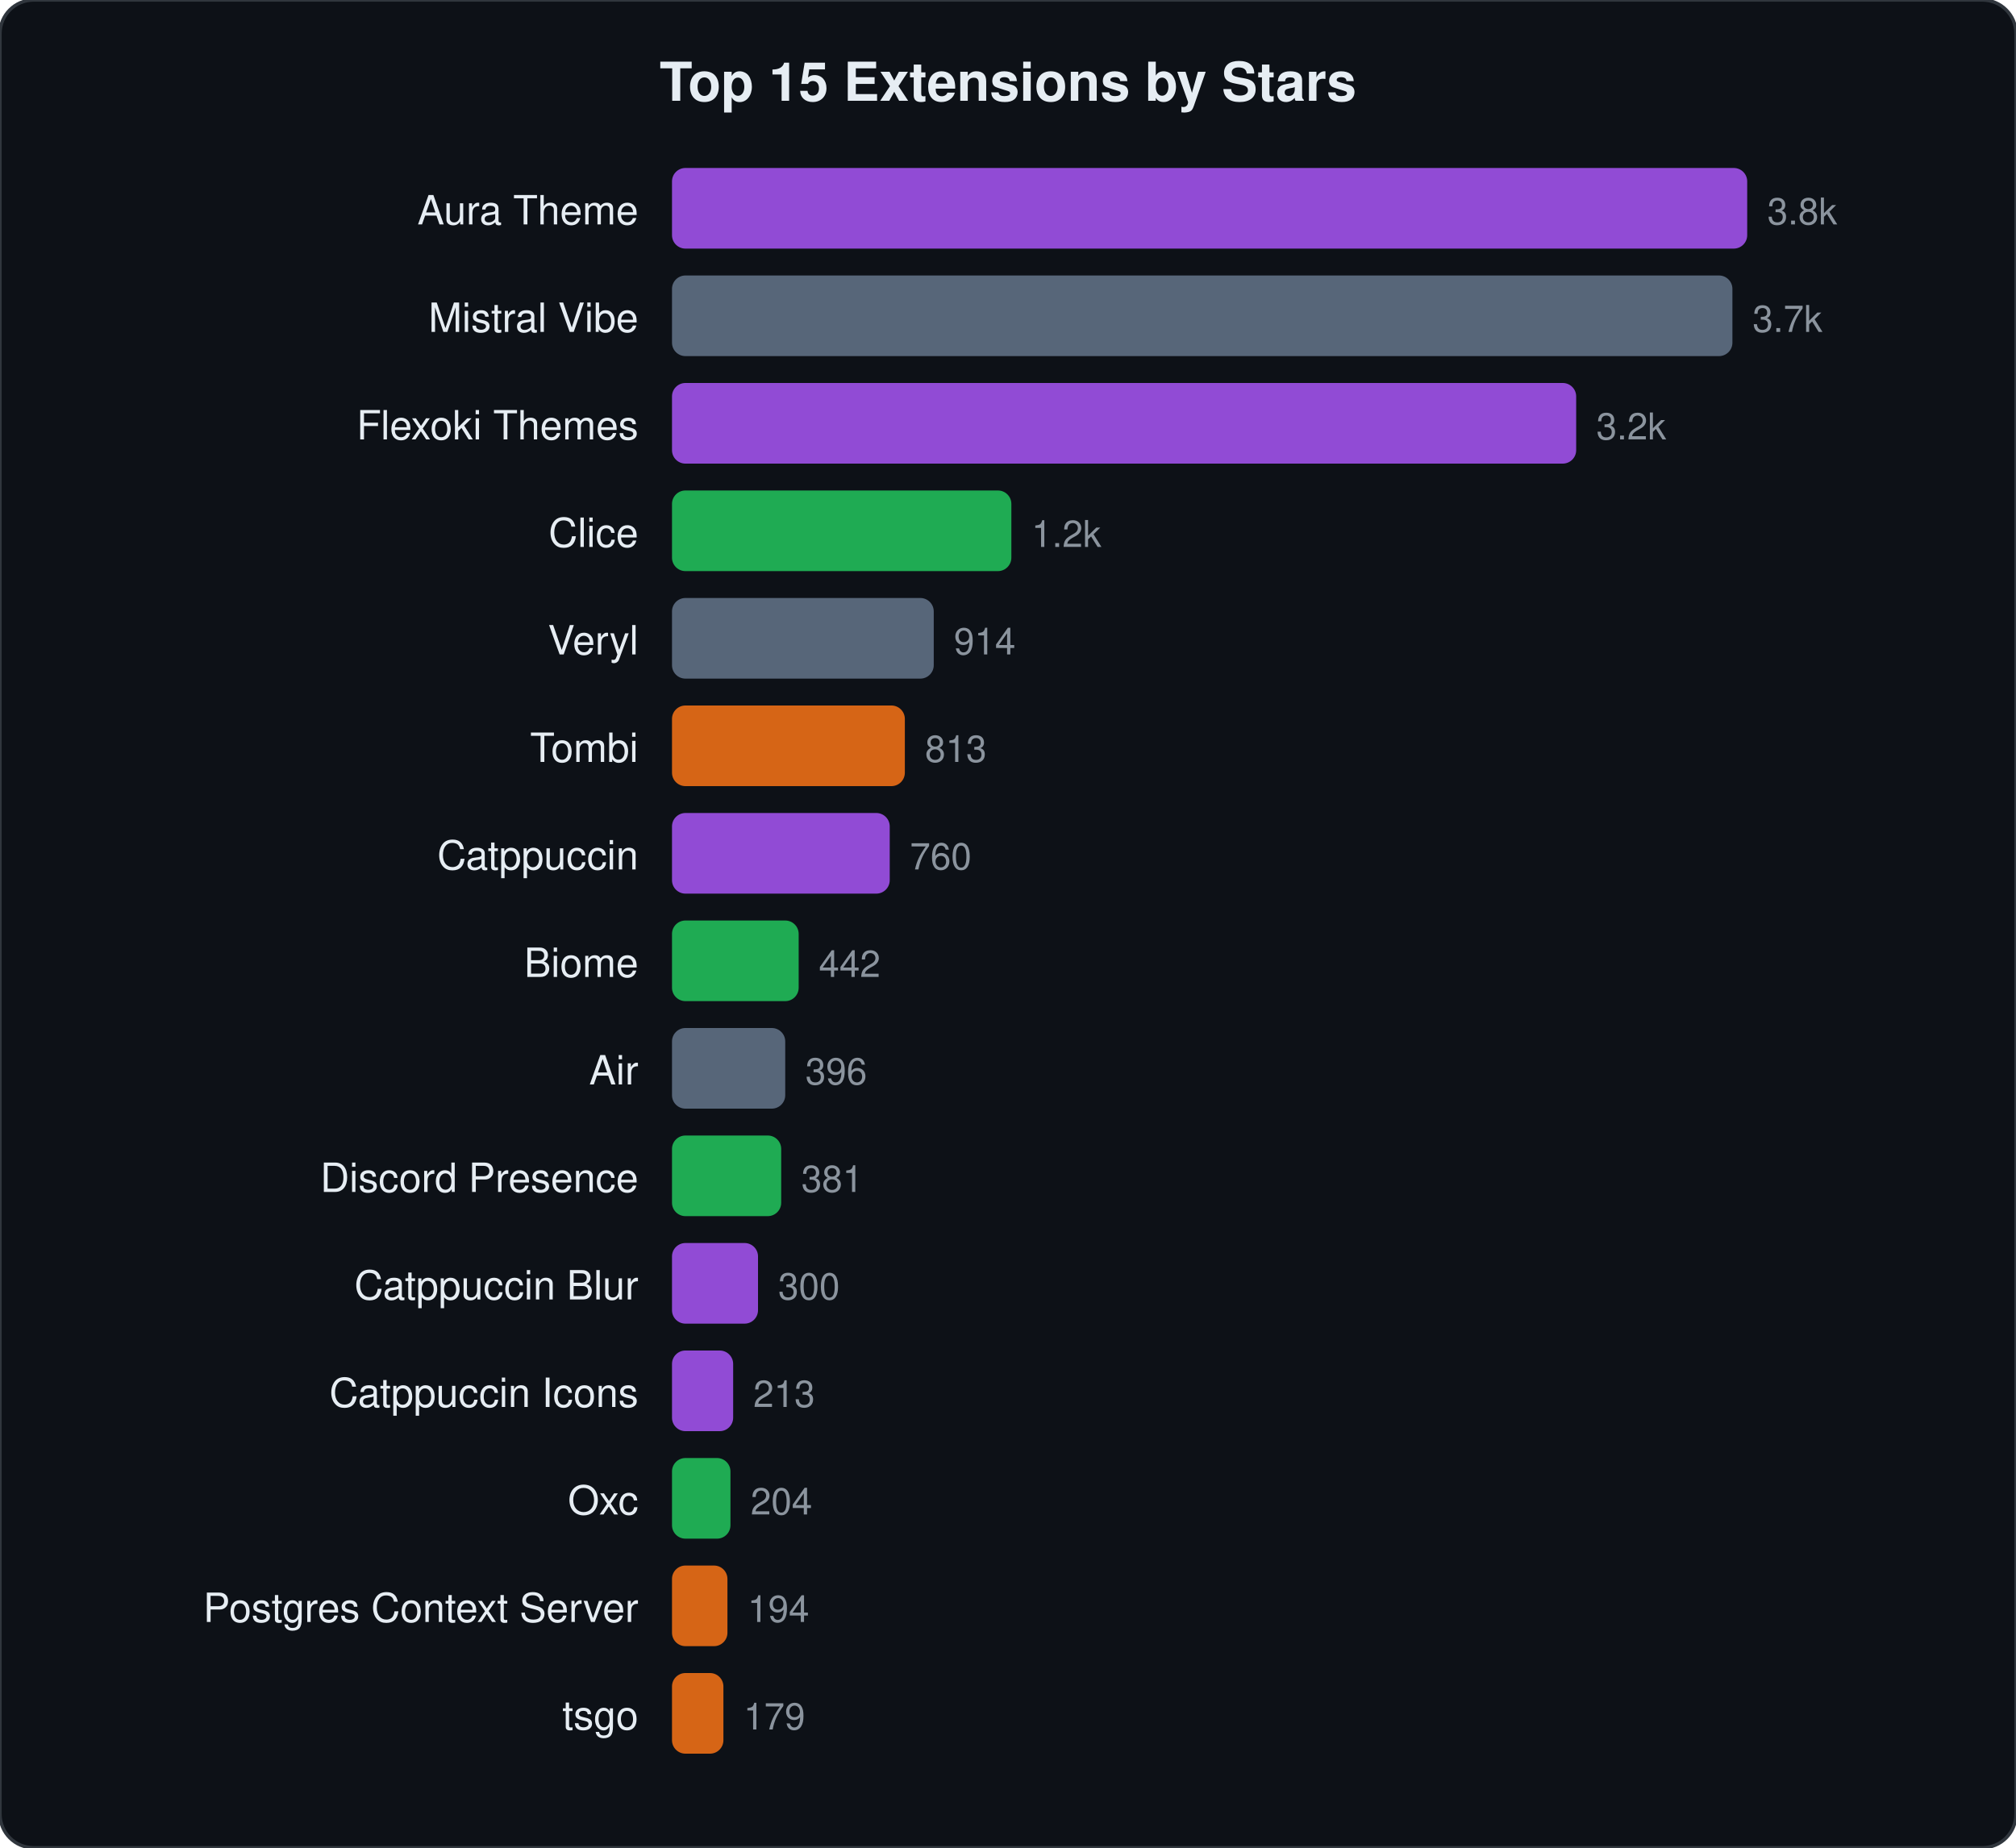
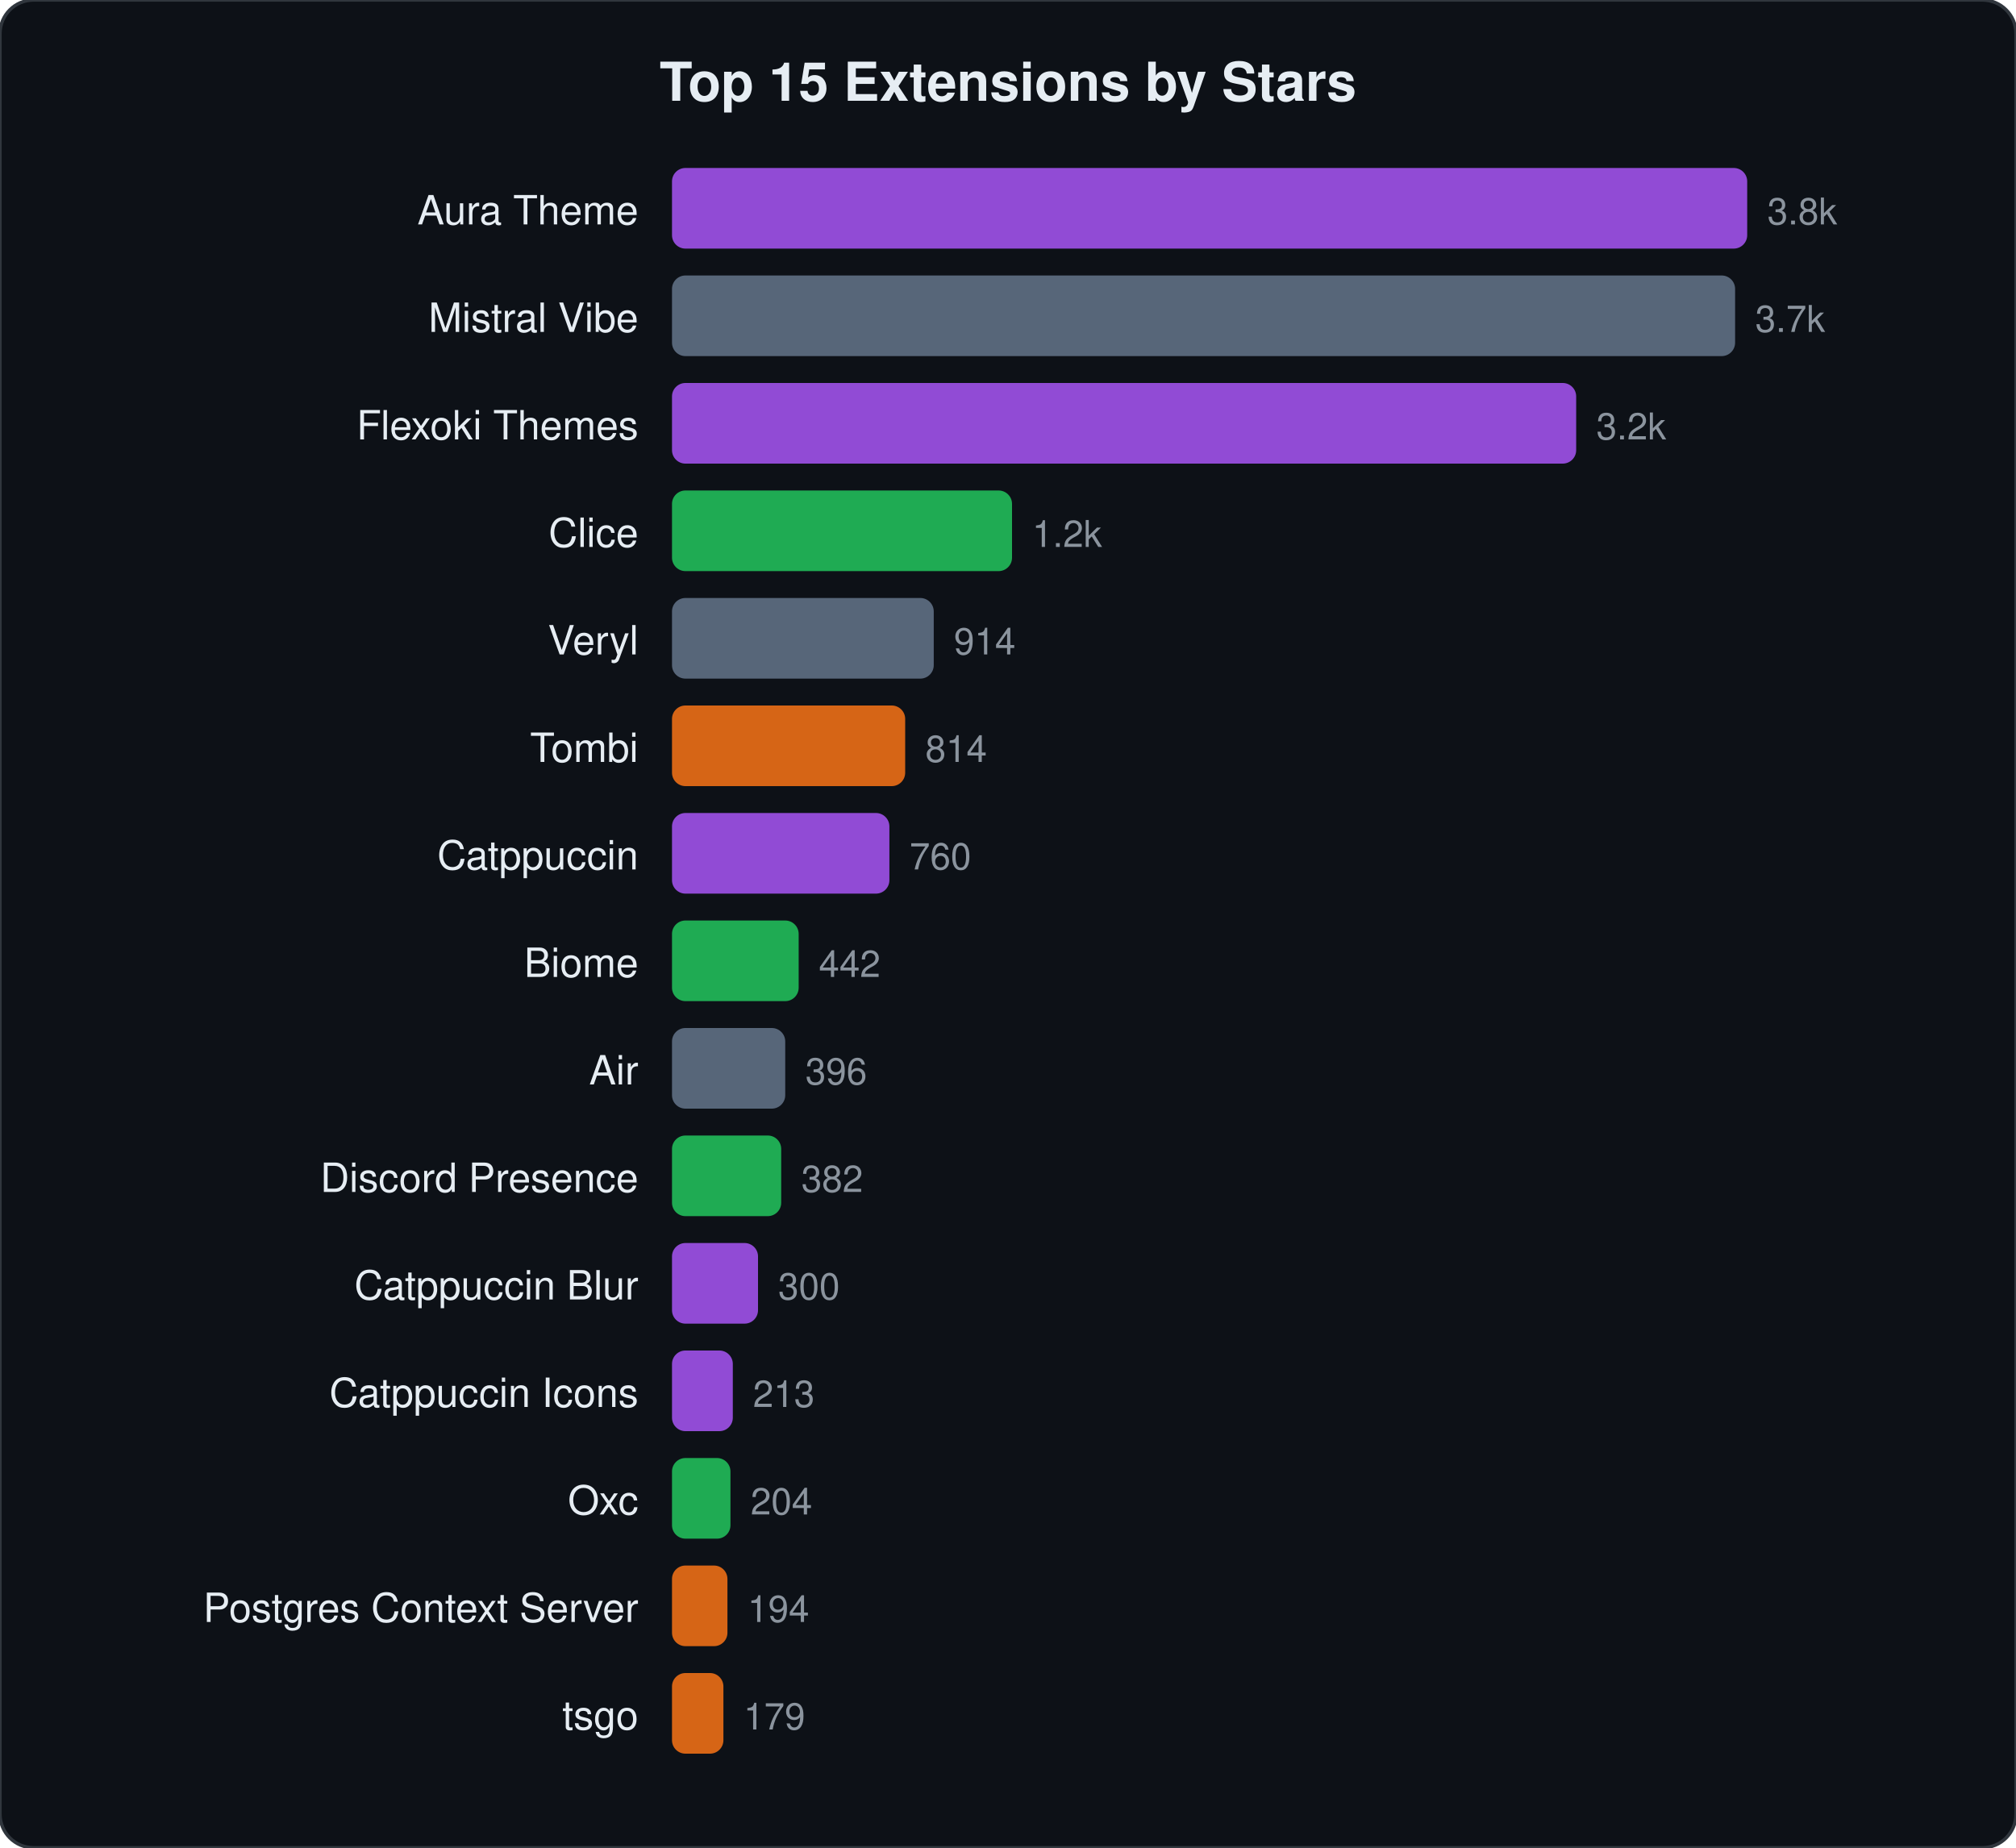
<svg xmlns="http://www.w3.org/2000/svg" viewBox="0 0 600 550" width="600" height="550">
  <style>text{font-family:-apple-system,BlinkMacSystemFont,"Segoe UI",Helvetica,Arial,sans-serif;fill:#e6edf3}.name{font-size:12px}.stars{font-size:11px;fill:#8b949e}.title{font-size:16px;font-weight:600}</style>
  <rect width="600" height="550" rx="10" fill="#0d1117" stroke="#30363d" stroke-width="1" />
  <text x="300" y="30" text-anchor="middle" class="title">Top 15 Extensions by Stars</text>
  <text x="190" y="66.8" text-anchor="end" class="name">Aura Theme</text>
  <rect x="200" y="50.0" width="320.0" height="24" rx="4" fill="#a855f7" opacity="0.85" />
  <text x="526.0" y="66.8" class="stars">3.8k</text>
  <text x="190" y="98.8" text-anchor="end" class="name">Mistral Vibe</text>
-   <rect x="200" y="82.0" width="315.6" height="24" rx="4" fill="#64748b" opacity="0.85" />
-   <text x="521.6" y="98.8" class="stars">3.7k</text>
+   <rect x="200" y="82.0" width="316.4" height="24" rx="4" fill="#64748b" opacity="0.85" />
+   <text x="522.4" y="98.8" class="stars">3.7k</text>
  <text x="190" y="130.8" text-anchor="end" class="name">Flexoki Themes</text>
  <rect x="200" y="114.0" width="269.1" height="24" rx="4" fill="#a855f7" opacity="0.85" />
  <text x="475.1" y="130.8" class="stars">3.2k</text>
  <text x="190" y="162.8" text-anchor="end" class="name">Clice</text>
-   <rect x="200" y="146.0" width="101.0" height="24" rx="4" fill="#22c55e" opacity="0.85" />
-   <text x="307.0" y="162.8" class="stars">1.2k</text>
+   <rect x="200" y="146.0" width="101.2" height="24" rx="4" fill="#22c55e" opacity="0.85" />
+   <text x="307.2" y="162.8" class="stars">1.2k</text>
  <text x="190" y="194.8" text-anchor="end" class="name">Veryl</text>
  <rect x="200" y="178.0" width="77.9" height="24" rx="4" fill="#64748b" opacity="0.85" />
  <text x="283.9" y="194.8" class="stars">914</text>
  <text x="190" y="226.8" text-anchor="end" class="name">Tombi</text>
-   <rect x="200" y="210.0" width="69.3" height="24" rx="4" fill="#f97316" opacity="0.85" />
-   <text x="275.3" y="226.8" class="stars">813</text>
+   <rect x="200" y="210.0" width="69.4" height="24" rx="4" fill="#f97316" opacity="0.85" />
+   <text x="275.4" y="226.8" class="stars">814</text>
  <text x="190" y="258.8" text-anchor="end" class="name">Catppuccin</text>
-   <rect x="200" y="242.0" width="64.8" height="24" rx="4" fill="#a855f7" opacity="0.85" />
-   <text x="270.8" y="258.8" class="stars">760</text>
+   <rect x="200" y="242.0" width="64.7" height="24" rx="4" fill="#a855f7" opacity="0.85" />
+   <text x="270.7" y="258.8" class="stars">760</text>
  <text x="190" y="290.8" text-anchor="end" class="name">Biome</text>
  <rect x="200" y="274.0" width="37.7" height="24" rx="4" fill="#22c55e" opacity="0.85" />
  <text x="243.7" y="290.8" class="stars">442</text>
  <text x="190" y="322.8" text-anchor="end" class="name">Air</text>
  <rect x="200" y="306.0" width="33.7" height="24" rx="4" fill="#64748b" opacity="0.85" />
  <text x="239.7" y="322.8" class="stars">396</text>
  <text x="190" y="354.8" text-anchor="end" class="name">Discord Presence</text>
  <rect x="200" y="338.0" width="32.5" height="24" rx="4" fill="#22c55e" opacity="0.85" />
-   <text x="238.5" y="354.8" class="stars">381</text>
+   <text x="238.5" y="354.8" class="stars">382</text>
  <text x="190" y="386.8" text-anchor="end" class="name">Catppuccin Blur</text>
  <rect x="200" y="370.0" width="25.6" height="24" rx="4" fill="#a855f7" opacity="0.85" />
  <text x="231.6" y="386.8" class="stars">300</text>
  <text x="190" y="418.8" text-anchor="end" class="name">Catppuccin Icons</text>
-   <rect x="200" y="402.0" width="18.2" height="24" rx="4" fill="#a855f7" opacity="0.85" />
-   <text x="224.2" y="418.8" class="stars">213</text>
+   <rect x="200" y="402.0" width="18.1" height="24" rx="4" fill="#a855f7" opacity="0.85" />
+   <text x="224.1" y="418.8" class="stars">213</text>
  <text x="190" y="450.8" text-anchor="end" class="name">Oxc</text>
  <rect x="200" y="434.0" width="17.4" height="24" rx="4" fill="#22c55e" opacity="0.85" />
  <text x="223.4" y="450.8" class="stars">204</text>
  <text x="190" y="482.8" text-anchor="end" class="name">Postgres Context Server</text>
  <rect x="200" y="466.0" width="16.5" height="24" rx="4" fill="#f97316" opacity="0.85" />
  <text x="222.5" y="482.8" class="stars">194</text>
  <text x="190" y="514.8" text-anchor="end" class="name">tsgo</text>
  <rect x="200" y="498.0" width="15.3" height="24" rx="4" fill="#f97316" opacity="0.85" />
  <text x="221.3" y="514.8" class="stars">179</text>
</svg>
